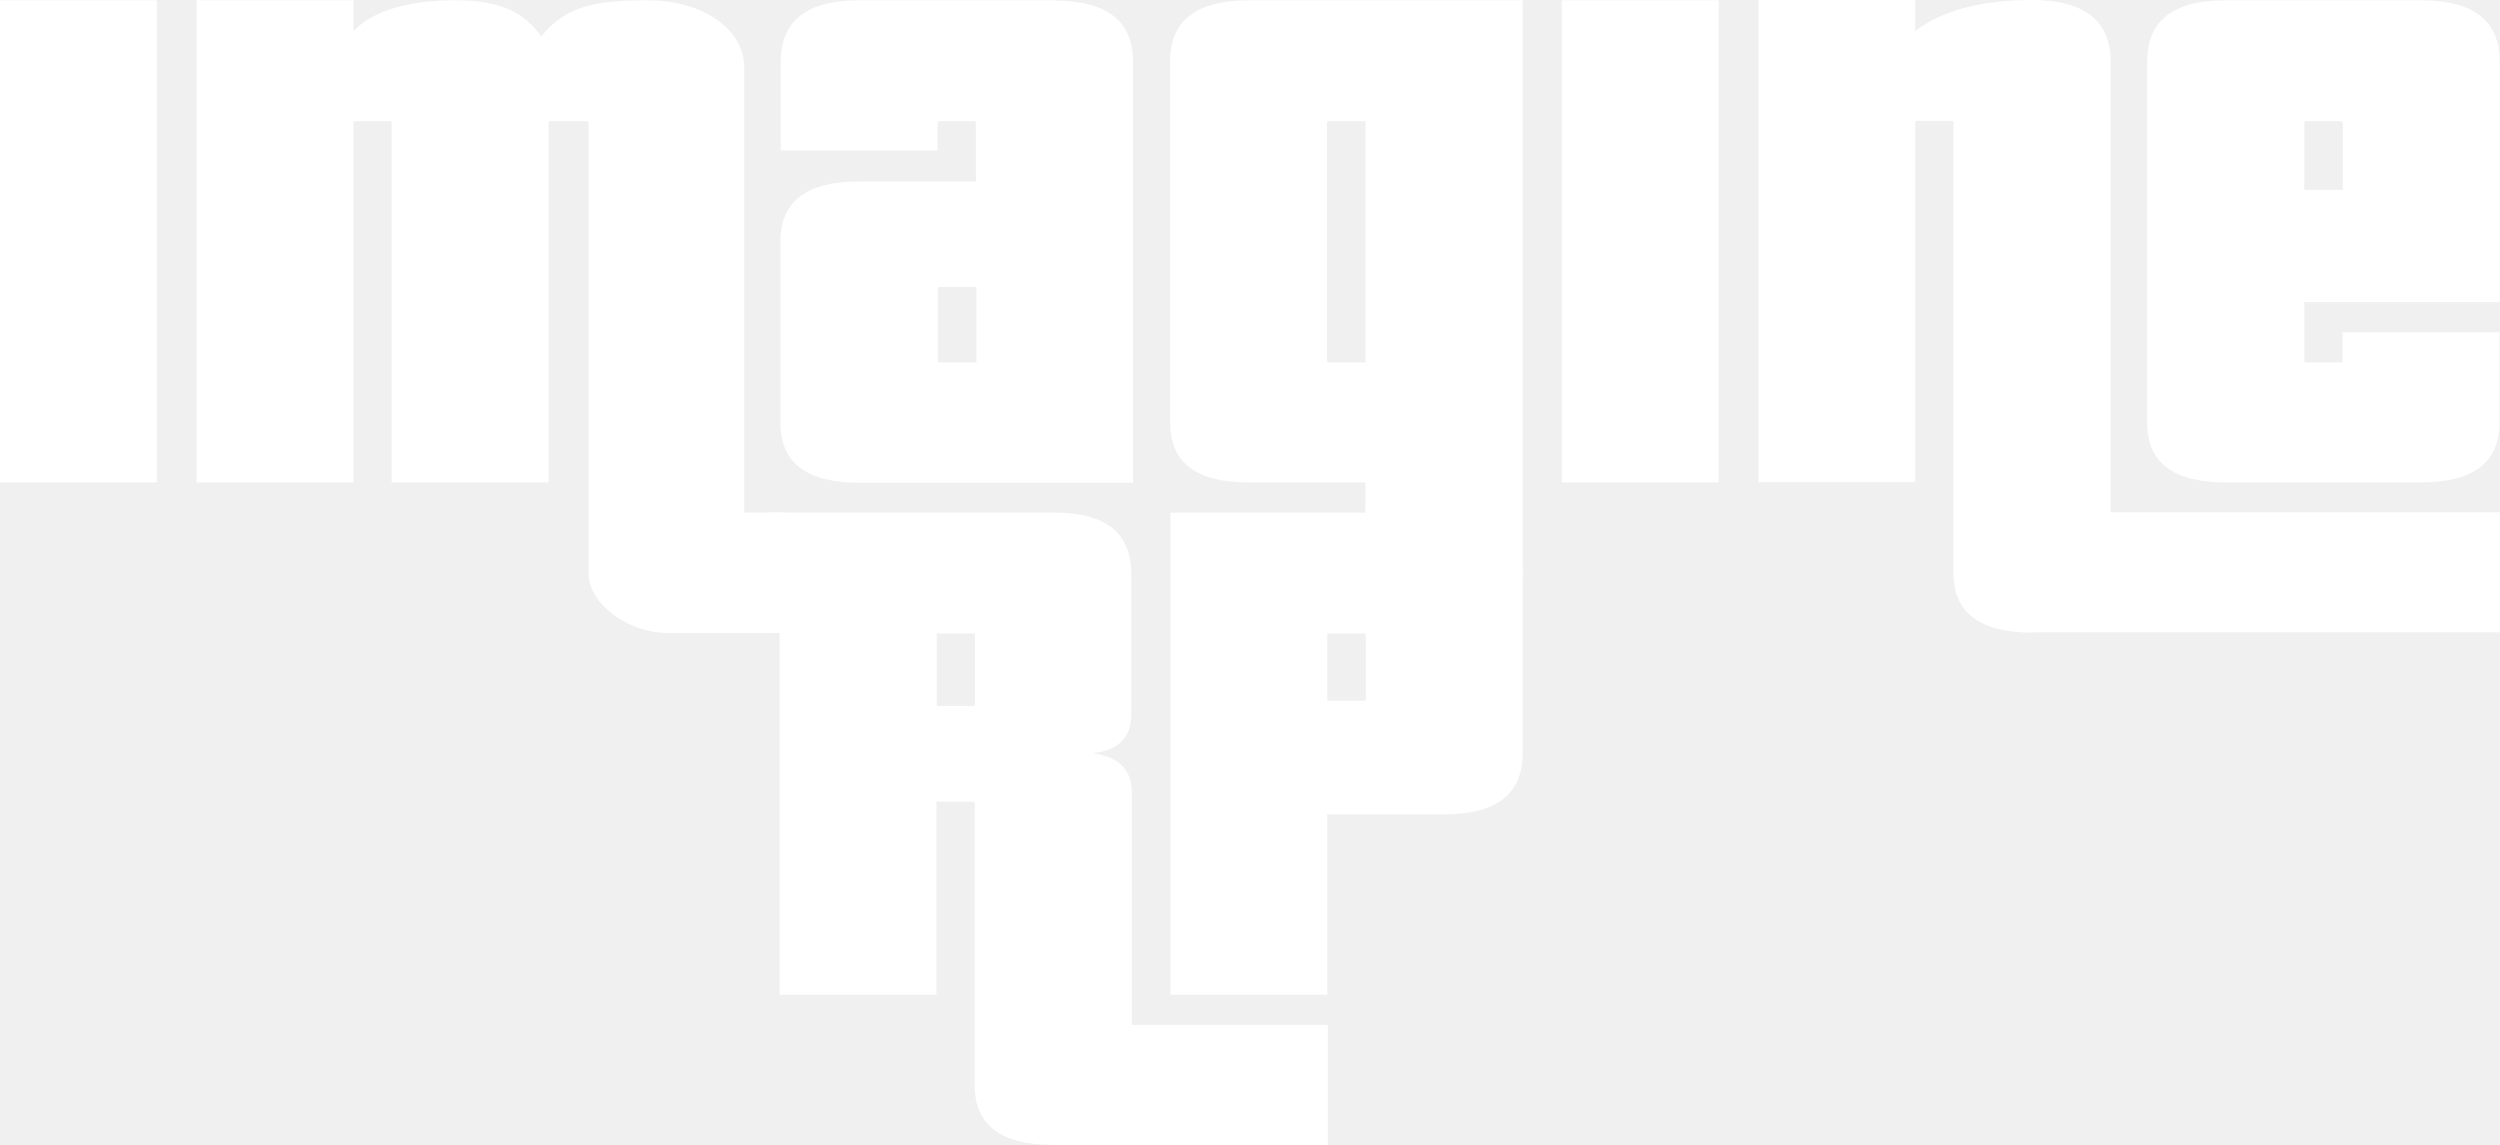
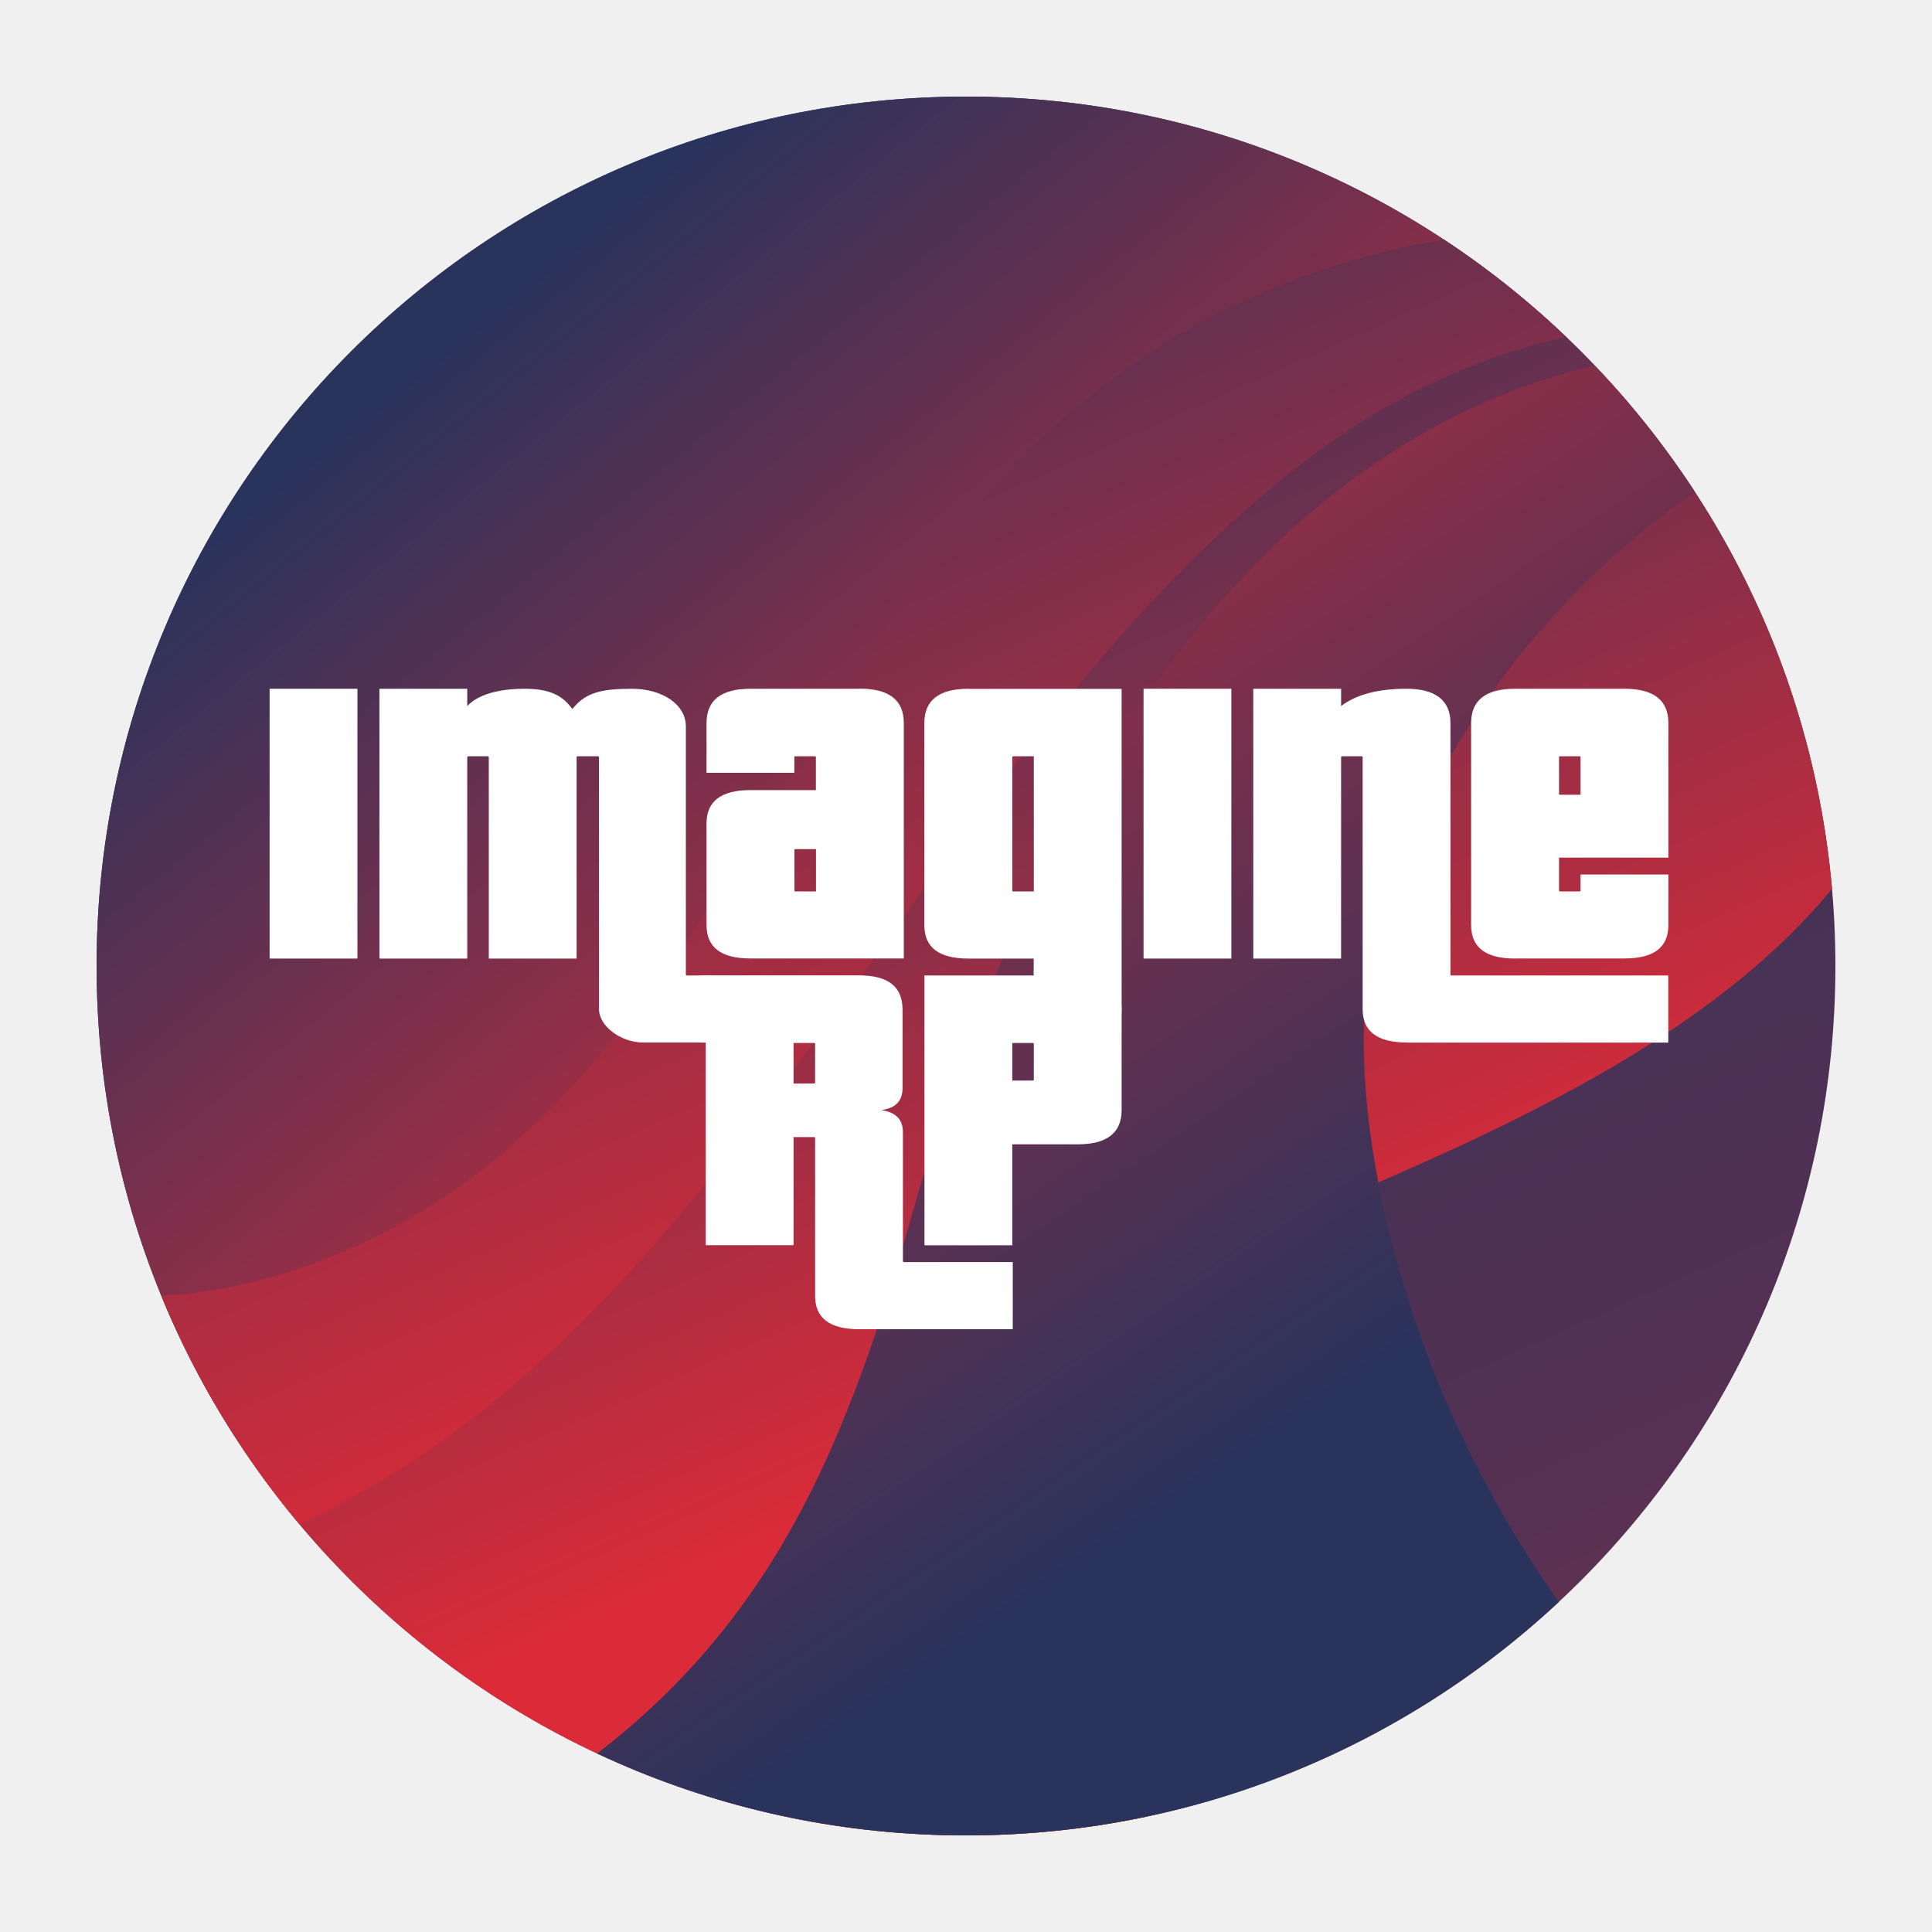
- <svg xmlns="http://www.w3.org/2000/svg" id="Layer_1" viewBox="0 0 862.3 394.9">
+ <svg xmlns="http://www.w3.org/2000/svg" xmlns:xlink="http://www.w3.org/1999/xlink" version="1.1" viewBox="0 0 2000 2000">
  <defs>
-     <style>.cls-1{fill:#fff;}</style>
+     <style>
+       .cls-1 {
+         fill: #fff;
+       }
+ 
+       .cls-2 {
+         fill: none;
+       }
+ 
+       .cls-3 {
+         fill: url(#linear-gradient-3);
+       }
+ 
+       .cls-3, .cls-4, .cls-5, .cls-6 {
+         fill-rule: evenodd;
+       }
+ 
+       .cls-4 {
+         fill: url(#linear-gradient-5);
+       }
+ 
+       .cls-5 {
+         fill: url(#linear-gradient-2);
+       }
+ 
+       .cls-6 {
+         fill: url(#linear-gradient-4);
+       }
+ 
+       .cls-7 {
+         fill: url(#linear-gradient);
+       }
+ 
+       .cls-8 {
+         clip-path: url(#clippath);
+       }
+     </style>
+     <clipPath id="clippath">
+       <circle class="cls-2" cx="1000" cy="1000" r="900" />
+     </clipPath>
+     <linearGradient id="linear-gradient" x1="499.8" y1="1500.5" x2="502.8" y2="1500.5" gradientTransform="translate(-1391728.6 144061) rotate(65.7) scale(884.7 -884.7)" gradientUnits="userSpaceOnUse">
+       <stop offset="0" stop-color="#2a335c" />
+       <stop offset=".5" stop-color="#563153" />
+       <stop offset="1" stop-color="#db2b38" />
+     </linearGradient>
+     <linearGradient id="linear-gradient-2" x1="498.7" y1="1501" x2="501.7" y2="1501" gradientTransform="translate(-542113.2 205649) rotate(50.9) scale(366.7 -366.7)" gradientUnits="userSpaceOnUse">
+       <stop offset="0" stop-color="#2a335c" />
+       <stop offset="1" stop-color="#db2b38" />
+     </linearGradient>
+     <linearGradient id="linear-gradient-3" x1="500.2" y1="1499.3" x2="503.2" y2="1499.3" gradientTransform="translate(-628913.6 61637.3) rotate(66) scale(400 -400)" xlink:href="#linear-gradient-2" />
+     <linearGradient id="linear-gradient-4" x1="500.1" y1="1500.1" x2="503.1" y2="1500.1" gradientTransform="translate(-732729.3 208798.1) rotate(55.7) scale(481.8 -481.8)" gradientUnits="userSpaceOnUse">
+       <stop offset="0" stop-color="#db2b38" />
+       <stop offset="1" stop-color="#2a335c" />
+     </linearGradient>
+     <linearGradient id="linear-gradient-5" x1="500.3" y1="1501.3" x2="503.3" y2="1501.3" gradientTransform="translate(687305.6 -63150.9) rotate(-113.8) scale(435.6 -435.6)" xlink:href="#linear-gradient-4" />
  </defs>
-   <g id="Layer_1-2">
-     <path class="cls-1" d="M0,166.4V.1h54.1v166.3H0Z" />
-     <rect id="gap-fix" class="cls-1" x="265.2" y="176.8" width="6.2" height="41.4" />
-     <rect class="cls-1" x="471" y="173.6" width="42.8" height="12.7" />
-     <path class="cls-1" d="M268.9,176.8h-11.7c-.3,0-.5-.3-.5-.5V23.3C256.7,9.8,242.1.1,223.4.1s-28.6,2.3-36.7,12.5C180.7,4.3,172.9.1,157,.1s-28.6,3.6-35.1,10.7V.1h-54.1v166.3h54.1V42.3c0-.3.3-.5.5-.5h12.2c.3,0,.5.3.5.5v124.1h54.1V42.3c0-.3.3-.5.5-.5h12.8c.3,0,.5.3.5.5v155.4c0,10.7,13.8,20.6,27.1,20.6h38.8" />
-     <path class="cls-1" d="M363.8.1h-67.4c-18,0-27.1,7-27.1,21.1v30.7h54.1v-9.6c0-.3.3-.5.5-.5h12.2c.3,0,.5.3.5.5v20.3h-40.3c-18,0-27.1,6.8-27.1,20.6v62.7c0,13.8,9.1,20.6,27.1,20.6h94.5V21.3c0-14.1-9.1-21.1-27.1-21.1l.1-.1ZM336.8,125h-12.8c-.3,0-.5-.3-.5-.5v-25c0-.3.3-.5.5-.5h12.8v26Z" />
-     <path class="cls-1" d="M430.7.1c-18,0-27.1,7-27.1,21.1v124.6c0,13.8,9.1,20.6,27.1,20.6h40.3v9.9c0,.3,26.7.5,26.7.5v41.4h.4c18,0,27.1-6.8,27.1-20.6V.1h-94.5ZM471,125h-12.8c-.3,0-.5-.3-.5-.5V42.3c0-.3.3-.5.5-.5h12.8v83.3-.1Z" />
-     <path class="cls-1" d="M538.7,166.4V.1h54.1v166.3h-54.1Z" />
-     <path class="cls-1" d="M701.1,218.2c-18.2,0-27.3-6.8-27.3-20.6V42.2c0-.3-.3-.5-.5-.5h-12.2c-.3,0-.5.3-.5.5v124.1h-54.1V0h54.1v10.7c9.1-7,22.6-10.7,40.3-10.7s27.1,7,27.1,21.1v155.1c0,.3.3.5.5.5h133.8v41.4h-161.1l-.1.1ZM767.7,166.4c-18,0-27.1-6.8-27.1-20.6V21.2c0-14.1,9.1-21.1,27.1-21.1h67.4c18,0,27.1,7,27.1,21.1v83h-67.4v20.3c0,.3.3.5.5.5h12.2c.3,0,.5-.3.5-.5v-9.9h54.1v31.2c0,13.8-9.1,20.6-27.1,20.6h-67.4.1ZM808,42.3c0-.3-.3-.5-.5-.5h-12.2c-.3,0-.5.3-.5.5v23.2h13.3v-23.2h-.1Z" />
-     <path class="cls-1" d="M363.3,394.9c-18,0-27.1-6.8-27.1-20.6v-97.3c0-.3-.3-.5-.5-.5h-12.7v66.6h-54.1v-166.3h94.5c18,0,26.8,7,26.8,21.1v48.4c0,8.1-4.4,12.5-13.3,13.5,9.1,1.3,13.5,5.7,13.5,13.8v79.4c0,.3.3.5.5.5h67.1v41.4h-94.7,0ZM336.3,219c0-.3-.3-.5-.5-.5h-12.7v25h12.7c.3,0,.5-.3.5-.5v-24ZM470.5,176.8h27.6c18,0,27.1,7,27.1,21.1v61.9c0,14.1-9.1,21.1-27.1,21.1h-40.3v62.2h-54.1v-166.3h66.9M471.1,219c0-.3-.3-.5-.5-.5h-12.8v23.2h12.8c.3,0,.5-.3.5-.5v-22.2Z" />
+   <g>
+     <g id="Layer_1">
+       <g class="cls-8">
+         <g>
+           <rect class="cls-7" x="-998.6" y=".5" width="2998.5" height="1999" />
+           <path class="cls-5" d="M19.9.5h1980.1v376.2c-62.5-13.8-124-30.5-179.9-37.4-171.2-21-334.7,34.9-470.3,138.9C896.4,826.8,731.6,1521.8,106.5,1643.5c-78.2,15.4-159.7,21.3-239.1,13.3-97.6-9.7-193.8-40.2-275.8-94.6-61.8-41-115.8-95.6-151.7-160.9-28.2-51.5-44.9-109.2-46.6-167.9-7.7-274,249.6-421.8,465.7-521.3,112.8-51.8,246.8-106.4,306-224.3,80.5-159.7-12.8-314.2-108.9-441.8C44.2,30.5,32.2,15.3,19.9.5Z" />
+           <path class="cls-3" d="M1999.8,376.7v250.9c.3,8.8.3,17.7,0,26.5-8.3,288-294.2,446.3-535.6,553.5-129.7,57.6-283.9,118.3-352,249.5-92.6,177.7,14.7,349.6,125.3,491.6,13.6,17.4,27.4,34.2,41.6,50.8H-998.6v-418.6c71.9,15.4,142.7,33.9,206.9,41.6,133.8,16,263.8-7.7,382.4-61,55.7-25.1,108.8-56.5,158.6-93.5,71-52.8,135.6-112.6,196.6-177.1,5.3,3.1,10.9,6.3,16.8,9.4,190.7,96.4,426,12.8,572.5-119.5,285.7-258.4,361.7-677,732.9-859.5,86.7-42.5,181.9-70.7,279.2-79.6,76.1-6.8,154.2-2.3,229.4,11.7,51,9.1,98.2,24,145,45.3,28.6,13.1,54.5,28.2,78.1,44.8v33.1Z" />
+           <path class="cls-6" d="M1999.9,384.7c-439.5,153.8-582.8,510.5-587.9,676.1-6.7,214.8,116.6,681.2,587.9,938.8H-998.6v-31.3c110.2-109.9,264-168.9,418.8-181.7,103-8.7,205.3-5.9,305.7,19.2,229.4,57.2,449.8,180.4,695.3,115.6,38.7-10.3,76.6-26.9,111-47.7,256.3-154,339.3-360.9,413.4-621.5,112-394.4,408.3-1021.3,1054.4-867.5Z" />
+           <path class="cls-4" d="M1999.9,343.7v33.1c-62.6-13.8-123.9-30.5-179.8-37.4-171.5-21-335,34.9-470.4,138.9C896.5,826.8,731.6,1521.8,106.6,1643.5c-78.4,15.4-159.7,21.3-239.2,13.3-97.7-9.7-193.7-40.2-275.9-94.6-61.8-41-115.9-95.6-151.7-160.9-28.1-51.5-45-109.2-46.6-167.9-7.8-274,249.6-421.8,465.6-521.3,6.7-2.8,13.1-5.9,19.8-9-101.4,192.7-141.3,482.8,84.3,596.9,190.5,96.4,426,13.1,572.1-119.2,286-258.6,362-677.1,733.2-859.6,86.7-42.5,182-70.7,279.1-79.4,76.3-6.9,154.4-2.3,229.6,11.5,50.6,9.2,98.2,24.1,144.8,45.4,28.6,13.1,54.9,28.2,78.4,44.9Z" />
+         </g>
+       </g>
+     </g>
+     <g id="Layer_2">
+       <g>
+         <g>
+           <path class="cls-1" d="M279.1,992.3v-279.3h90.9v279.3h-90.9Z" />
+           <rect id="gap-fix" class="cls-1" x="724.4" y="1009.8" width="10.4" height="69.5" />
+           <rect class="cls-1" x="1070.2" y="1004.3" width="71.9" height="21.3" />
+           <path class="cls-1" d="M730.6,1009.8h-19.7c-.4,0-.9-.4-.9-.9v-257c0-22.7-24.5-38.9-55.9-38.9s-48.1,3.9-61.6,21c-10.1-14-23.2-21-49.8-21s-48.1,6.1-59,17.9v-17.9h-90.9v279.3h90.9v-208.5c0-.4.4-.9.9-.9h20.5c.4,0,.9.4.9.9v208.5h90.9v-208.5c0-.4.4-.9.9-.9h21.4c.4,0,.9.4.9.9v260.9c0,17.9,23.2,34.5,45.5,34.5h65.1" />
+           <path class="cls-1" d="M890.1,713h-113.2c-30.2,0-45.5,11.8-45.5,35.4v51.6h90.9v-16.2c0-.4.4-.9.9-.9h20.5c.4,0,.9.4.9.9v34.1h-67.7c-30.2,0-45.5,11.4-45.5,34.5v105.3c0,23.2,15.3,34.5,45.5,34.5h158.7v-243.9c0-23.6-15.3-35.4-45.5-35.4ZM844.7,922.8h-21.4c-.4,0-.9-.4-.9-.9v-42c0-.4.4-.9.9-.9h21.4v43.7Z" />
+           <path class="cls-1" d="M1002.4,713c-30.2,0-45.5,11.8-45.5,35.4v209.4c0,23.2,15.3,34.5,45.5,34.5h67.7v16.6c0,.4,44.8.9,44.8.9v69.5h.7c30.2,0,45.5-11.4,45.5-34.5v-331.7h-158.7ZM1070.2,922.8h-21.4c-.4,0-.9-.4-.9-.9v-138.1c0-.4.4-.9.9-.9h21.4v139.9Z" />
+           <path class="cls-1" d="M1183.8,992.3v-279.3h90.9v279.3h-90.9Z" />
+           <path class="cls-1" d="M1456.5,1079.2c-30.6,0-45.9-11.4-45.9-34.5v-260.9c0-.4-.4-.9-.9-.9h-20.5c-.4,0-.9.4-.9.9v208.5h-90.9v-279.3h90.9v17.9c15.3-11.8,38-17.9,67.7-17.9s45.5,11.8,45.5,35.4v260.5c0,.4.4.9.9.9h224.6v69.5h-270.5ZM1568.4,992.3c-30.2,0-45.5-11.4-45.5-34.5v-209.4c0-23.6,15.3-35.4,45.5-35.4h113.2c30.2,0,45.5,11.8,45.5,35.4v139.4h-113.2v34.1c0,.4.4.9.9.9h20.5c.4,0,.9-.4.9-.9v-16.6h90.9v52.4c0,23.2-15.3,34.5-45.5,34.5h-113.2ZM1636.2,783.8c0-.4-.4-.9-.9-.9h-20.5c-.4,0-.9.4-.9.9v38.9h22.3v-38.9Z" />
+         </g>
+         <path class="cls-1" d="M889.3,1376c-30.2,0-45.5-11.4-45.5-34.5v-163.5c0-.4-.4-.9-.9-.9h-21.4v111.9h-90.9v-279.3h158.7c30.2,0,45,11.8,45,35.4v81.3c0,13.5-7.4,21-22.3,22.7,15.3,2.2,22.7,9.6,22.7,23.2v133.3c0,.4.4.9.9.9h112.8v69.5h-159.1ZM843.8,1080.6c0-.4-.4-.9-.9-.9h-21.4v42h21.4c.4,0,.9-.4.9-.9v-40.2ZM1069.3,1009.8h46.3c30.2,0,45.5,11.8,45.5,35.4v104c0,23.6-15.3,35.4-45.5,35.4h-67.7v104.5h-90.9v-279.3h112.3M1070.2,1080.6c0-.4-.4-.9-.9-.9h-21.4v38.9h21.4c.4,0,.9-.4.9-.9v-37.1Z" />
+       </g>
+     </g>
  </g>
</svg>
